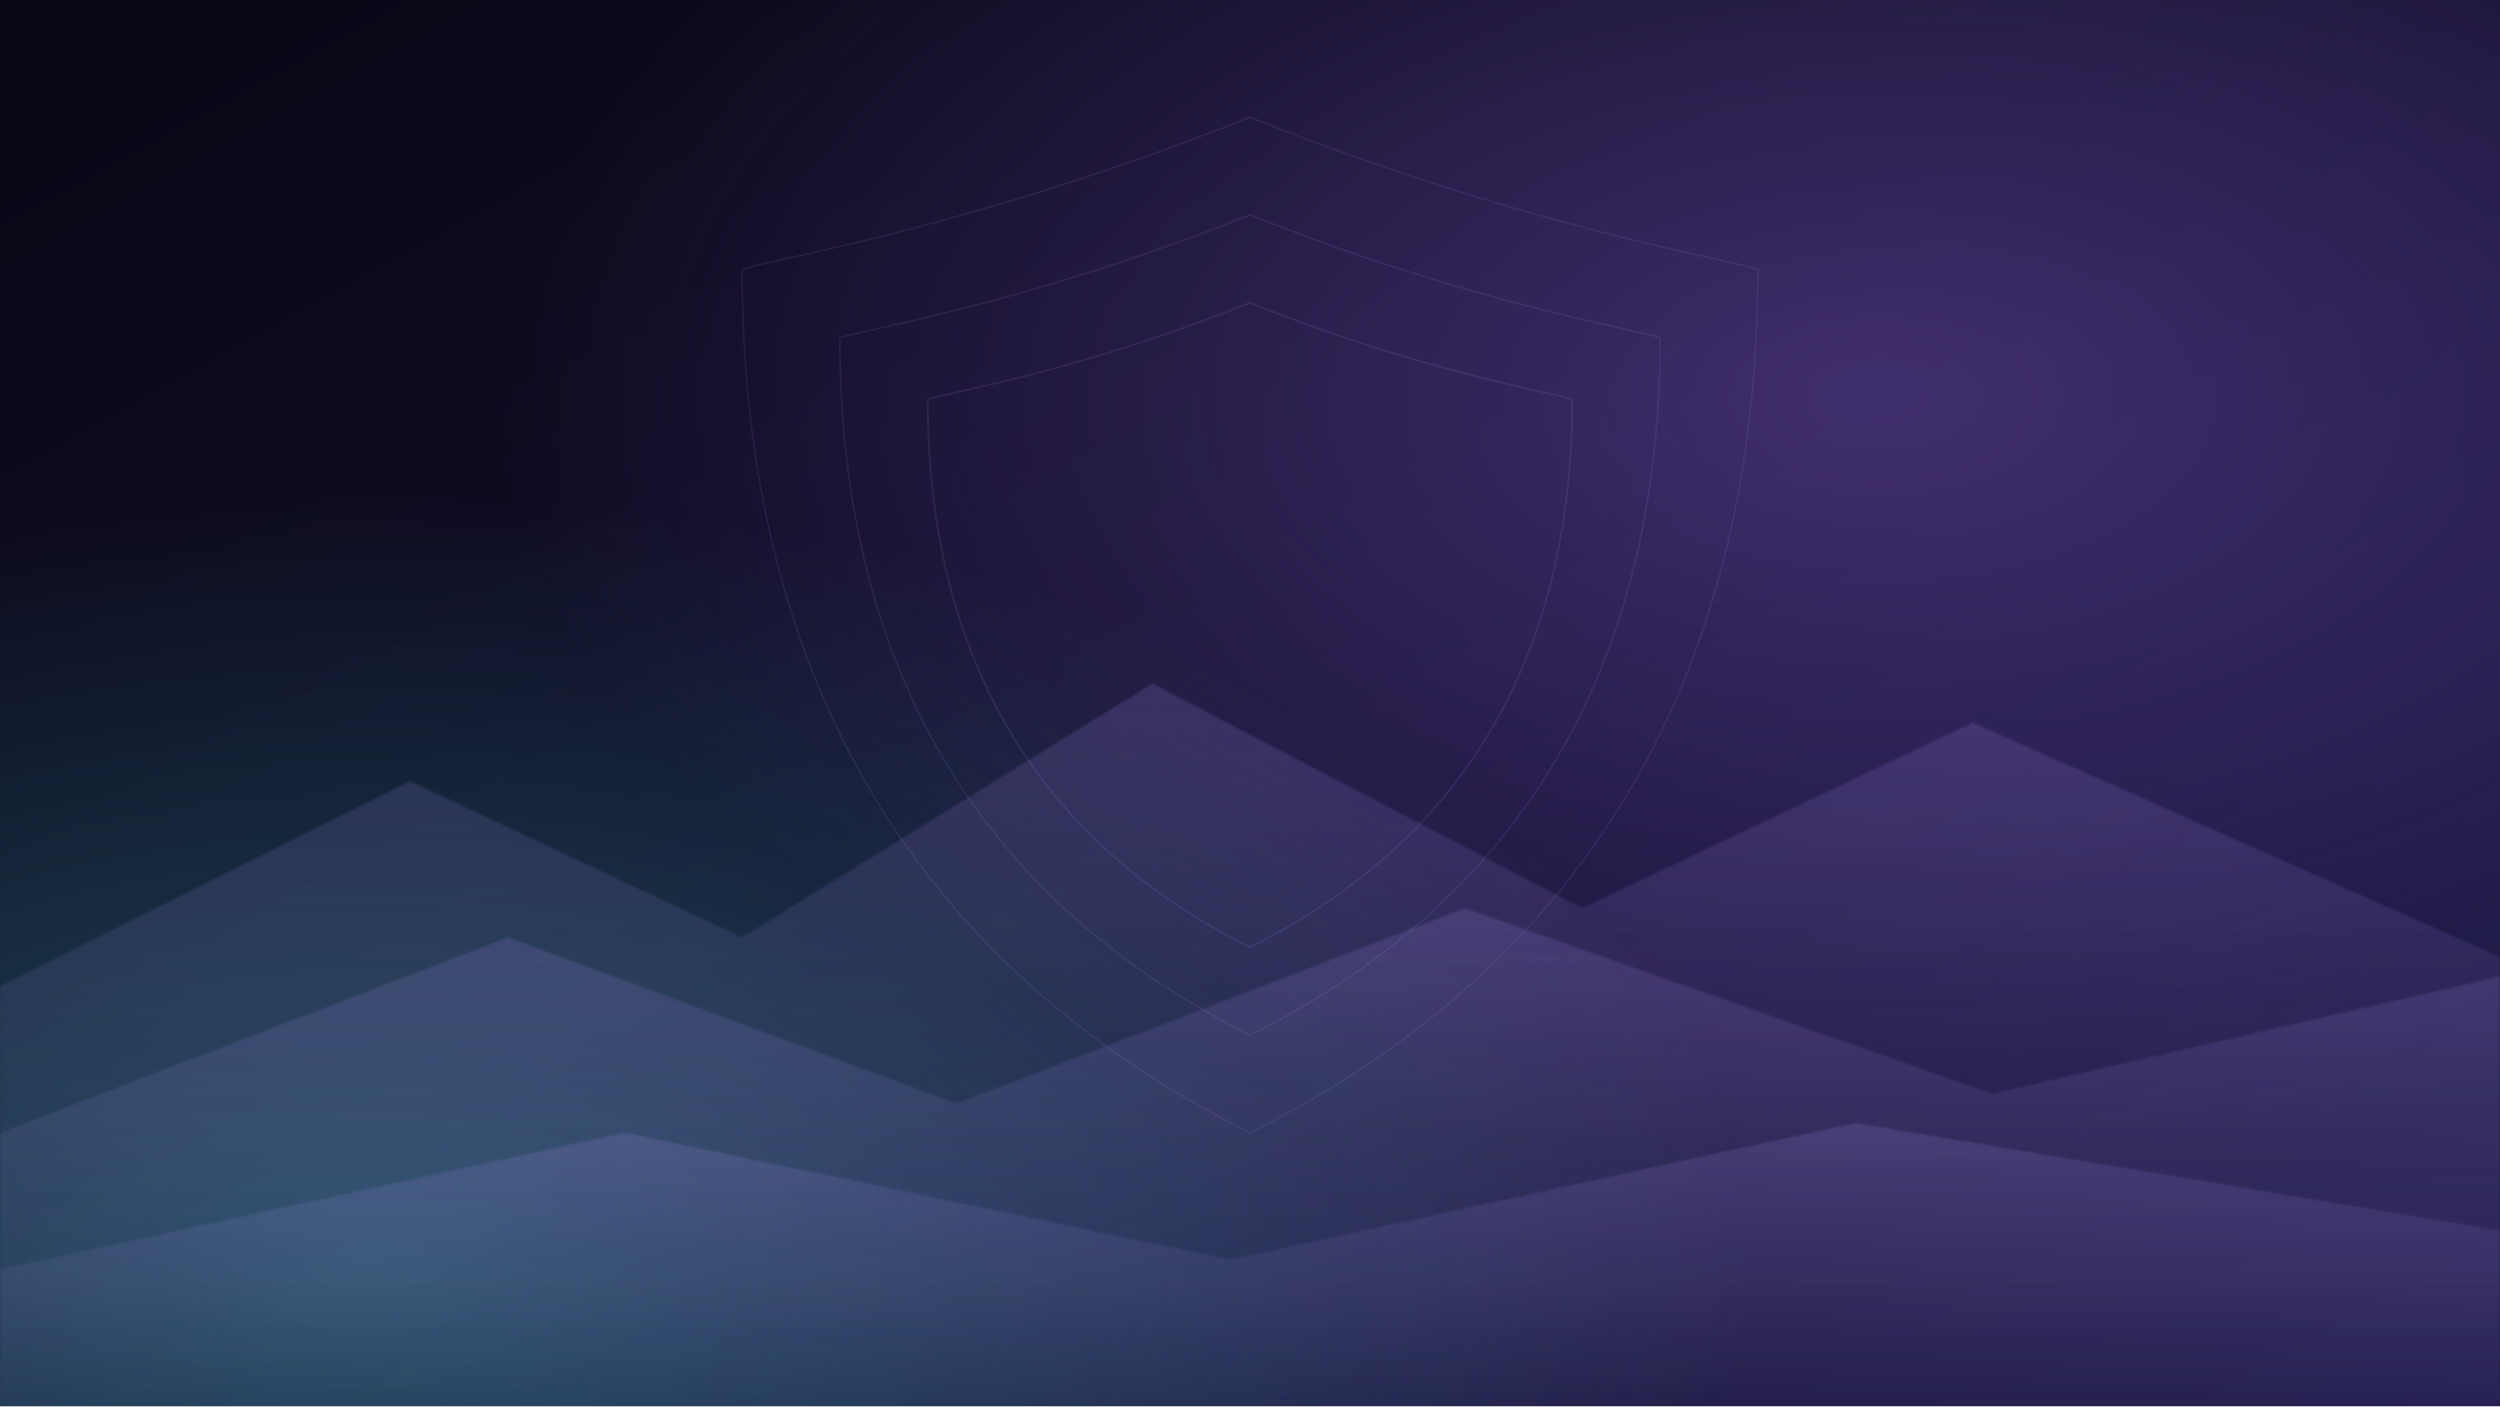
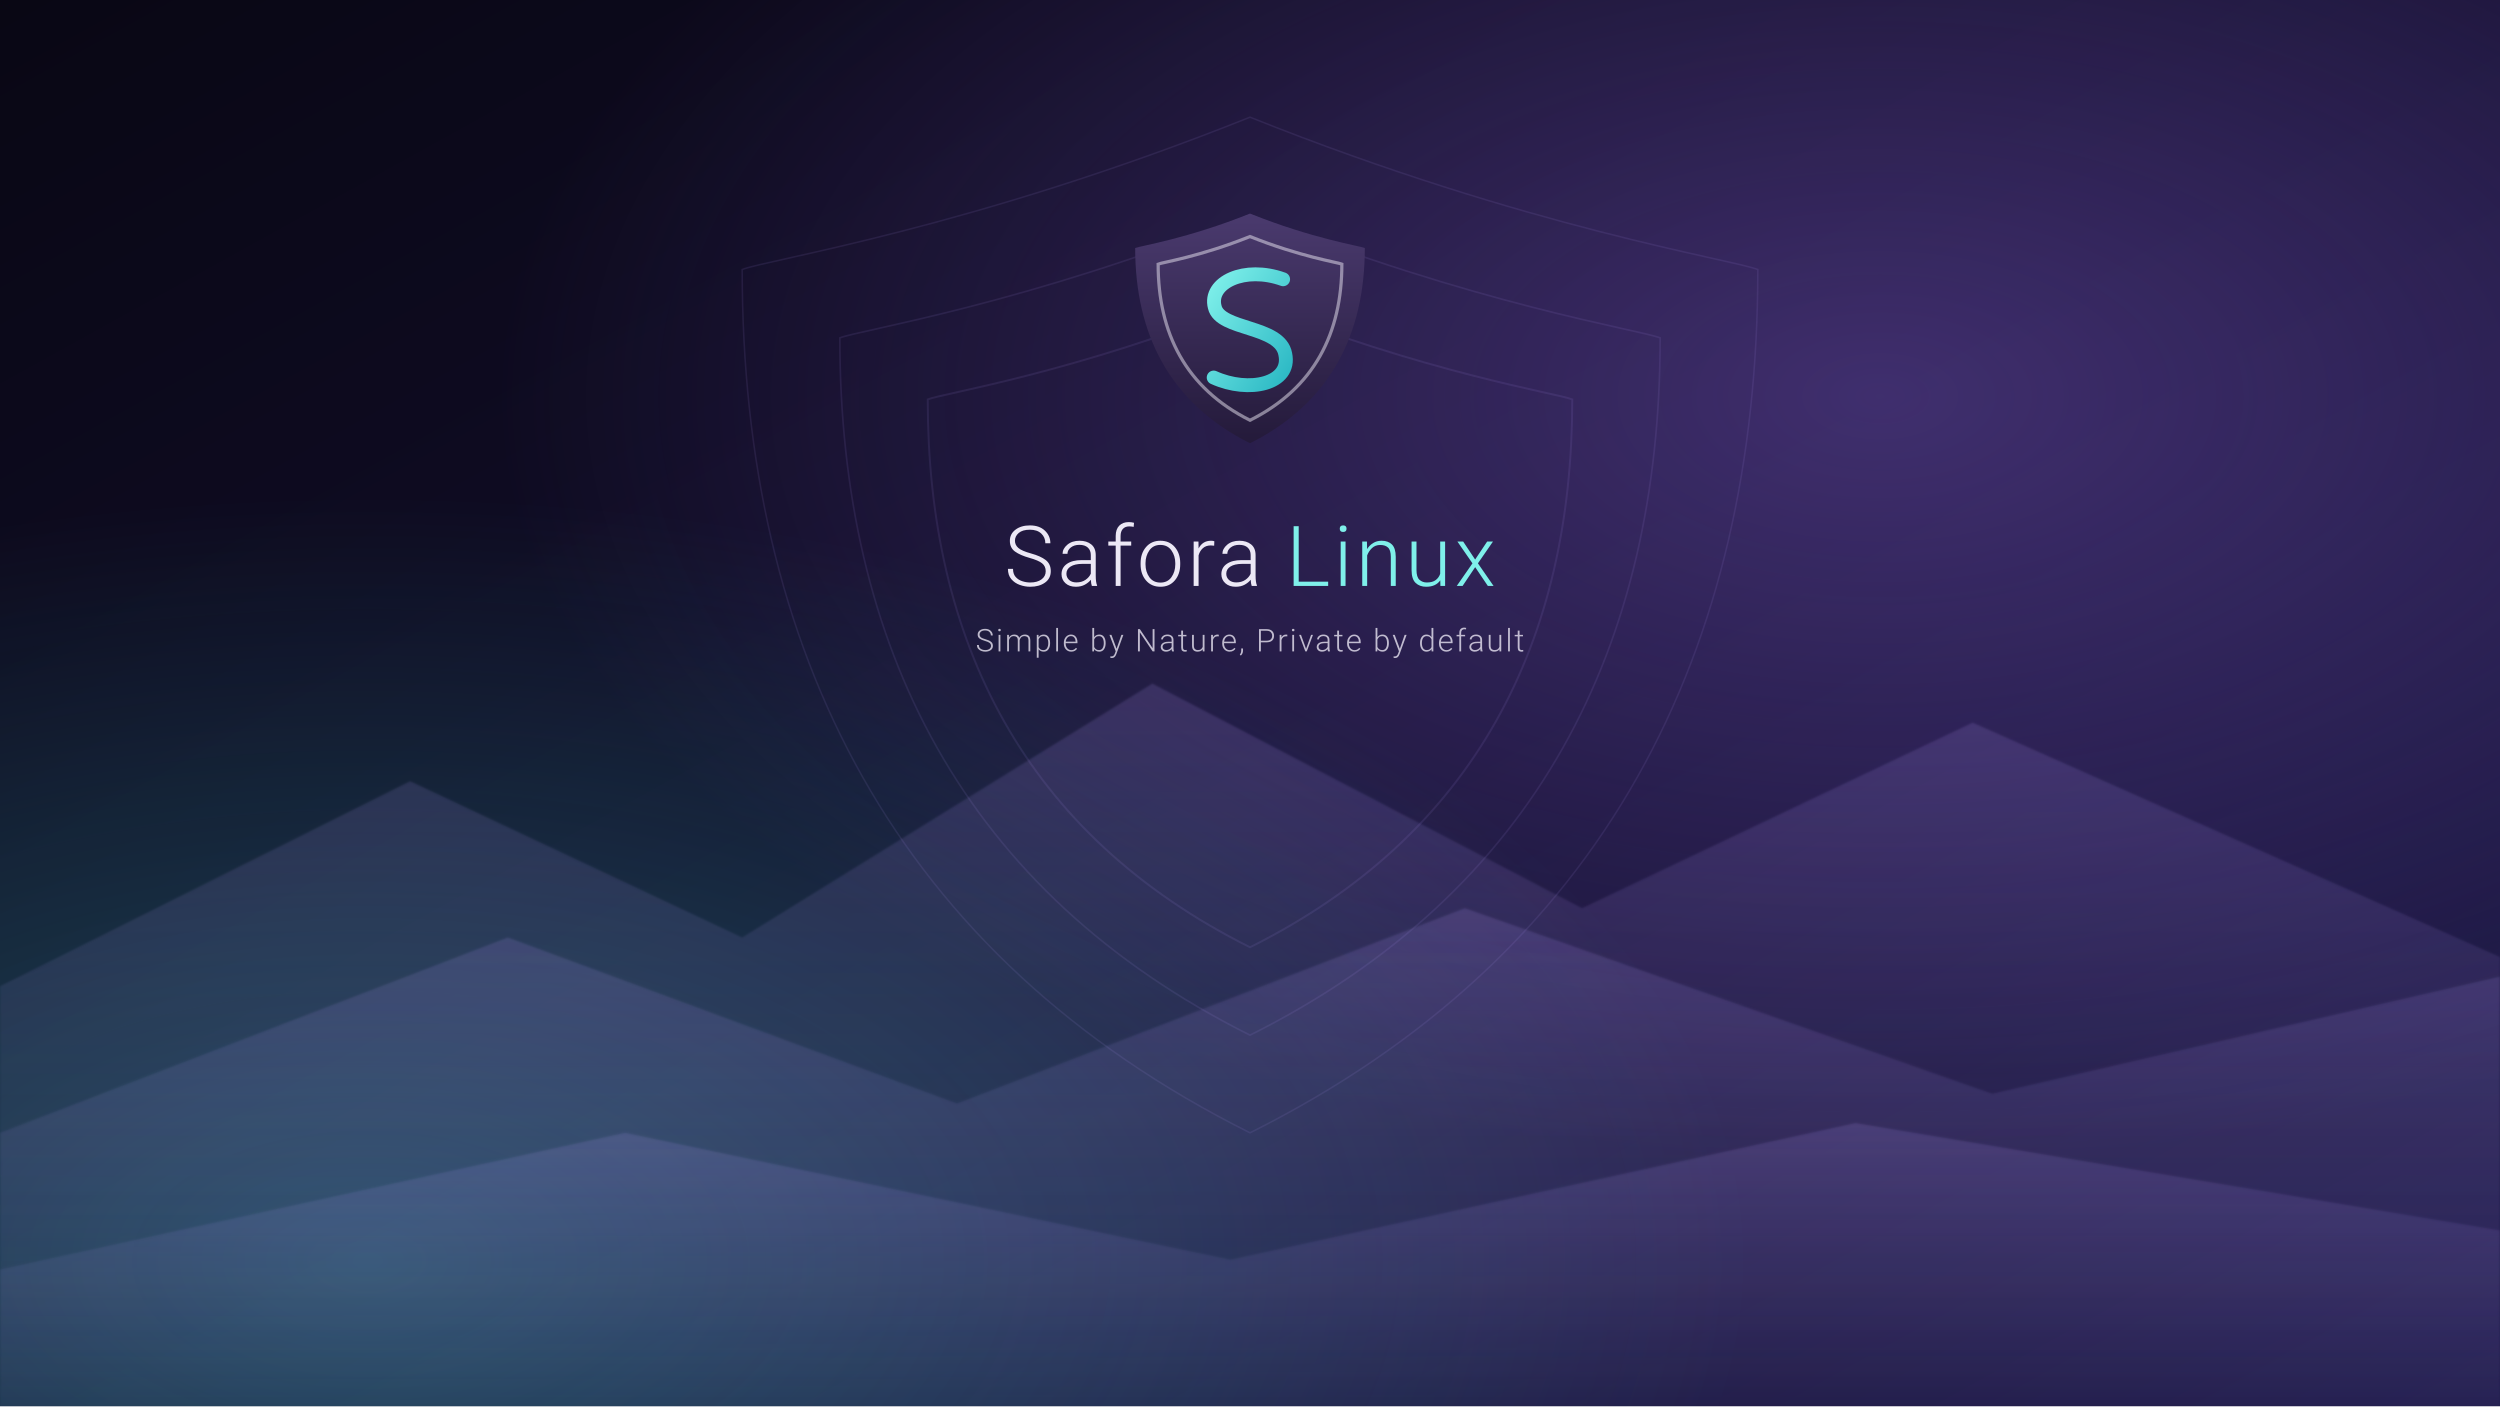
<svg xmlns="http://www.w3.org/2000/svg" width="2560" height="1440" viewBox="0 0 2560 1440">
  <defs>
    <linearGradient id="bg" x1="0" y1="0" x2="1" y2="1">
      <stop offset="0" stop-color="#090714" />
      <stop offset="0.55" stop-color="#130f2e" />
      <stop offset="1" stop-color="#1d1a48" />
    </linearGradient>
    <radialGradient id="a" cx="0.75" cy="0.28" r="0.55">
      <stop offset="0" stop-color="#8a63d9" stop-opacity="0.38" />
      <stop offset="1" stop-color="#8a63d9" stop-opacity="0" />
    </radialGradient>
    <radialGradient id="b" cx="0.15" cy="0.9" r="0.55">
      <stop offset="0" stop-color="#3dd6d0" stop-opacity="0.30" />
      <stop offset="1" stop-color="#3dd6d0" stop-opacity="0" />
    </radialGradient>
    <linearGradient id="r1" x1="0" y1="0" x2="0" y2="1">
      <stop offset="0" stop-color="#b79cff" stop-opacity="0.16" />
      <stop offset="1" stop-color="#b79cff" stop-opacity="0.02" />
    </linearGradient>
    <filter id="soft">
      <feGaussianBlur stdDeviation="1.5" />
    </filter>
  </defs>
  <rect width="2560" height="1440" fill="url(#bg)" />
  <rect width="2560" height="1440" fill="url(#a)" />
  <rect width="2560" height="1440" fill="url(#b)" />
  <g filter="url(#soft)">
    <path d="M0 1010 L420 800 L760 960 L1180 700 L1620 930 L2020 740 L2560 980 L2560 1440 L0 1440 Z" fill="url(#r1)" />
    <path d="M0 1160 L520 960 L980 1130 L1500 930 L2040 1120 L2560 1000 L2560 1440 L0 1440 Z" fill="url(#r1)" />
    <path d="M0 1300 L640 1160 L1260 1290 L1900 1150 L2560 1260 L2560 1440 L0 1440 Z" fill="url(#r1)" />
  </g>
  <g transform="translate(1280 640)" fill="none" stroke="#b79cff" opacity="0.1">
    <g transform="scale(330)">
      <path d="M0 -1 C0.55 -0.78 0.95 -0.72 1 -0.7 C1 0.05 0.7 0.65 0 1 C-0.7 0.65 -1 0.05 -1 -0.7 C-0.95 -0.72 -0.55 -0.78 0 -1 Z" stroke-width="0.006" />
    </g>
    <g transform="scale(420)">
      <path d="M0 -1 C0.55 -0.78 0.95 -0.72 1 -0.7 C1 0.05 0.7 0.65 0 1 C-0.7 0.65 -1 0.05 -1 -0.7 C-0.95 -0.72 -0.55 -0.78 0 -1 Z" stroke-width="0.004" />
    </g>
    <g transform="scale(520)">
      <path d="M0 -1 C0.55 -0.78 0.95 -0.72 1 -0.7 C1 0.05 0.7 0.65 0 1 C-0.7 0.65 -1 0.05 -1 -0.7 C-0.95 -0.72 -0.55 -0.78 0 -1 Z" stroke-width="0.003" />
    </g>
  </g>
+   <g transform="translate(1280.0 0) scale(1.0)">
+     <svg x="-140.0" y="193.0" width="280" height="280" viewBox="0 0 512 512">
+       <defs>
+         <linearGradient id="g2" x1="0" y1="0" x2="0" y2="1">
+           <stop offset="0" stop-color="#4a3a6e" />
+           <stop offset="1" stop-color="#241a3a" />
+         </linearGradient>
+         <linearGradient id="cy" x1="0" y1="0" x2="1" y2="1">
+           <stop offset="0" stop-color="#7ff0ea" />
+           <stop offset="1" stop-color="#2bb8c4" />
+         </linearGradient>
+       </defs>
+       <g transform="translate(256 262)">
+         <g transform="scale(215)">
+           <path d="M0 -1 C0.55 -0.78 0.95 -0.72 1 -0.7 C1 0.05 0.7 0.65 0 1 C-0.7 0.65 -1 0.05 -1 -0.7 C-0.95 -0.72 -0.55 -0.78 0 -1 Z" fill="url(#g2)" />
+         </g>
+         <g transform="scale(215)">
+           <path transform="scale(0.8)" d="M0 -1 C0.55 -0.78 0.95 -0.72 1 -0.7 C1 0.05 0.7 0.65 0 1 C-0.7 0.65 -1 0.05 -1 -0.7 C-0.95 -0.72 -0.55 -0.78 0 -1 Z" fill="none" stroke="#ece8f5" stroke-opacity="0.5" stroke-width="0.035" />
+         </g>
+         <path d="M 62 -92 C -10 -118 -78 -86 -66 -40 C -56 4 56 -6 66 48 C 78 104 -2 122 -68 92" fill="none" stroke="url(#cy)" stroke-width="26" stroke-linecap="round" />
+       </g>
+     </svg>
+     <g transform="translate(0 600)">
+       <text x="0" y="0" text-anchor="middle" font-family="Roboto" font-weight="300" font-size="86" letter-spacing="3.4" fill="#ece8f5">Safora <tspan fill="#7ff0ea">Linux</tspan>
+       </text>
+     </g>
+     <g transform="translate(0 667)">
+       <text x="0" y="0" text-anchor="middle" font-family="Roboto" font-weight="300" font-size="32" letter-spacing="1.9" fill="#ece8f5" fill-opacity="0.78">Simple by Nature, Private by default</text>
+     </g>
+   </g>
</svg>
